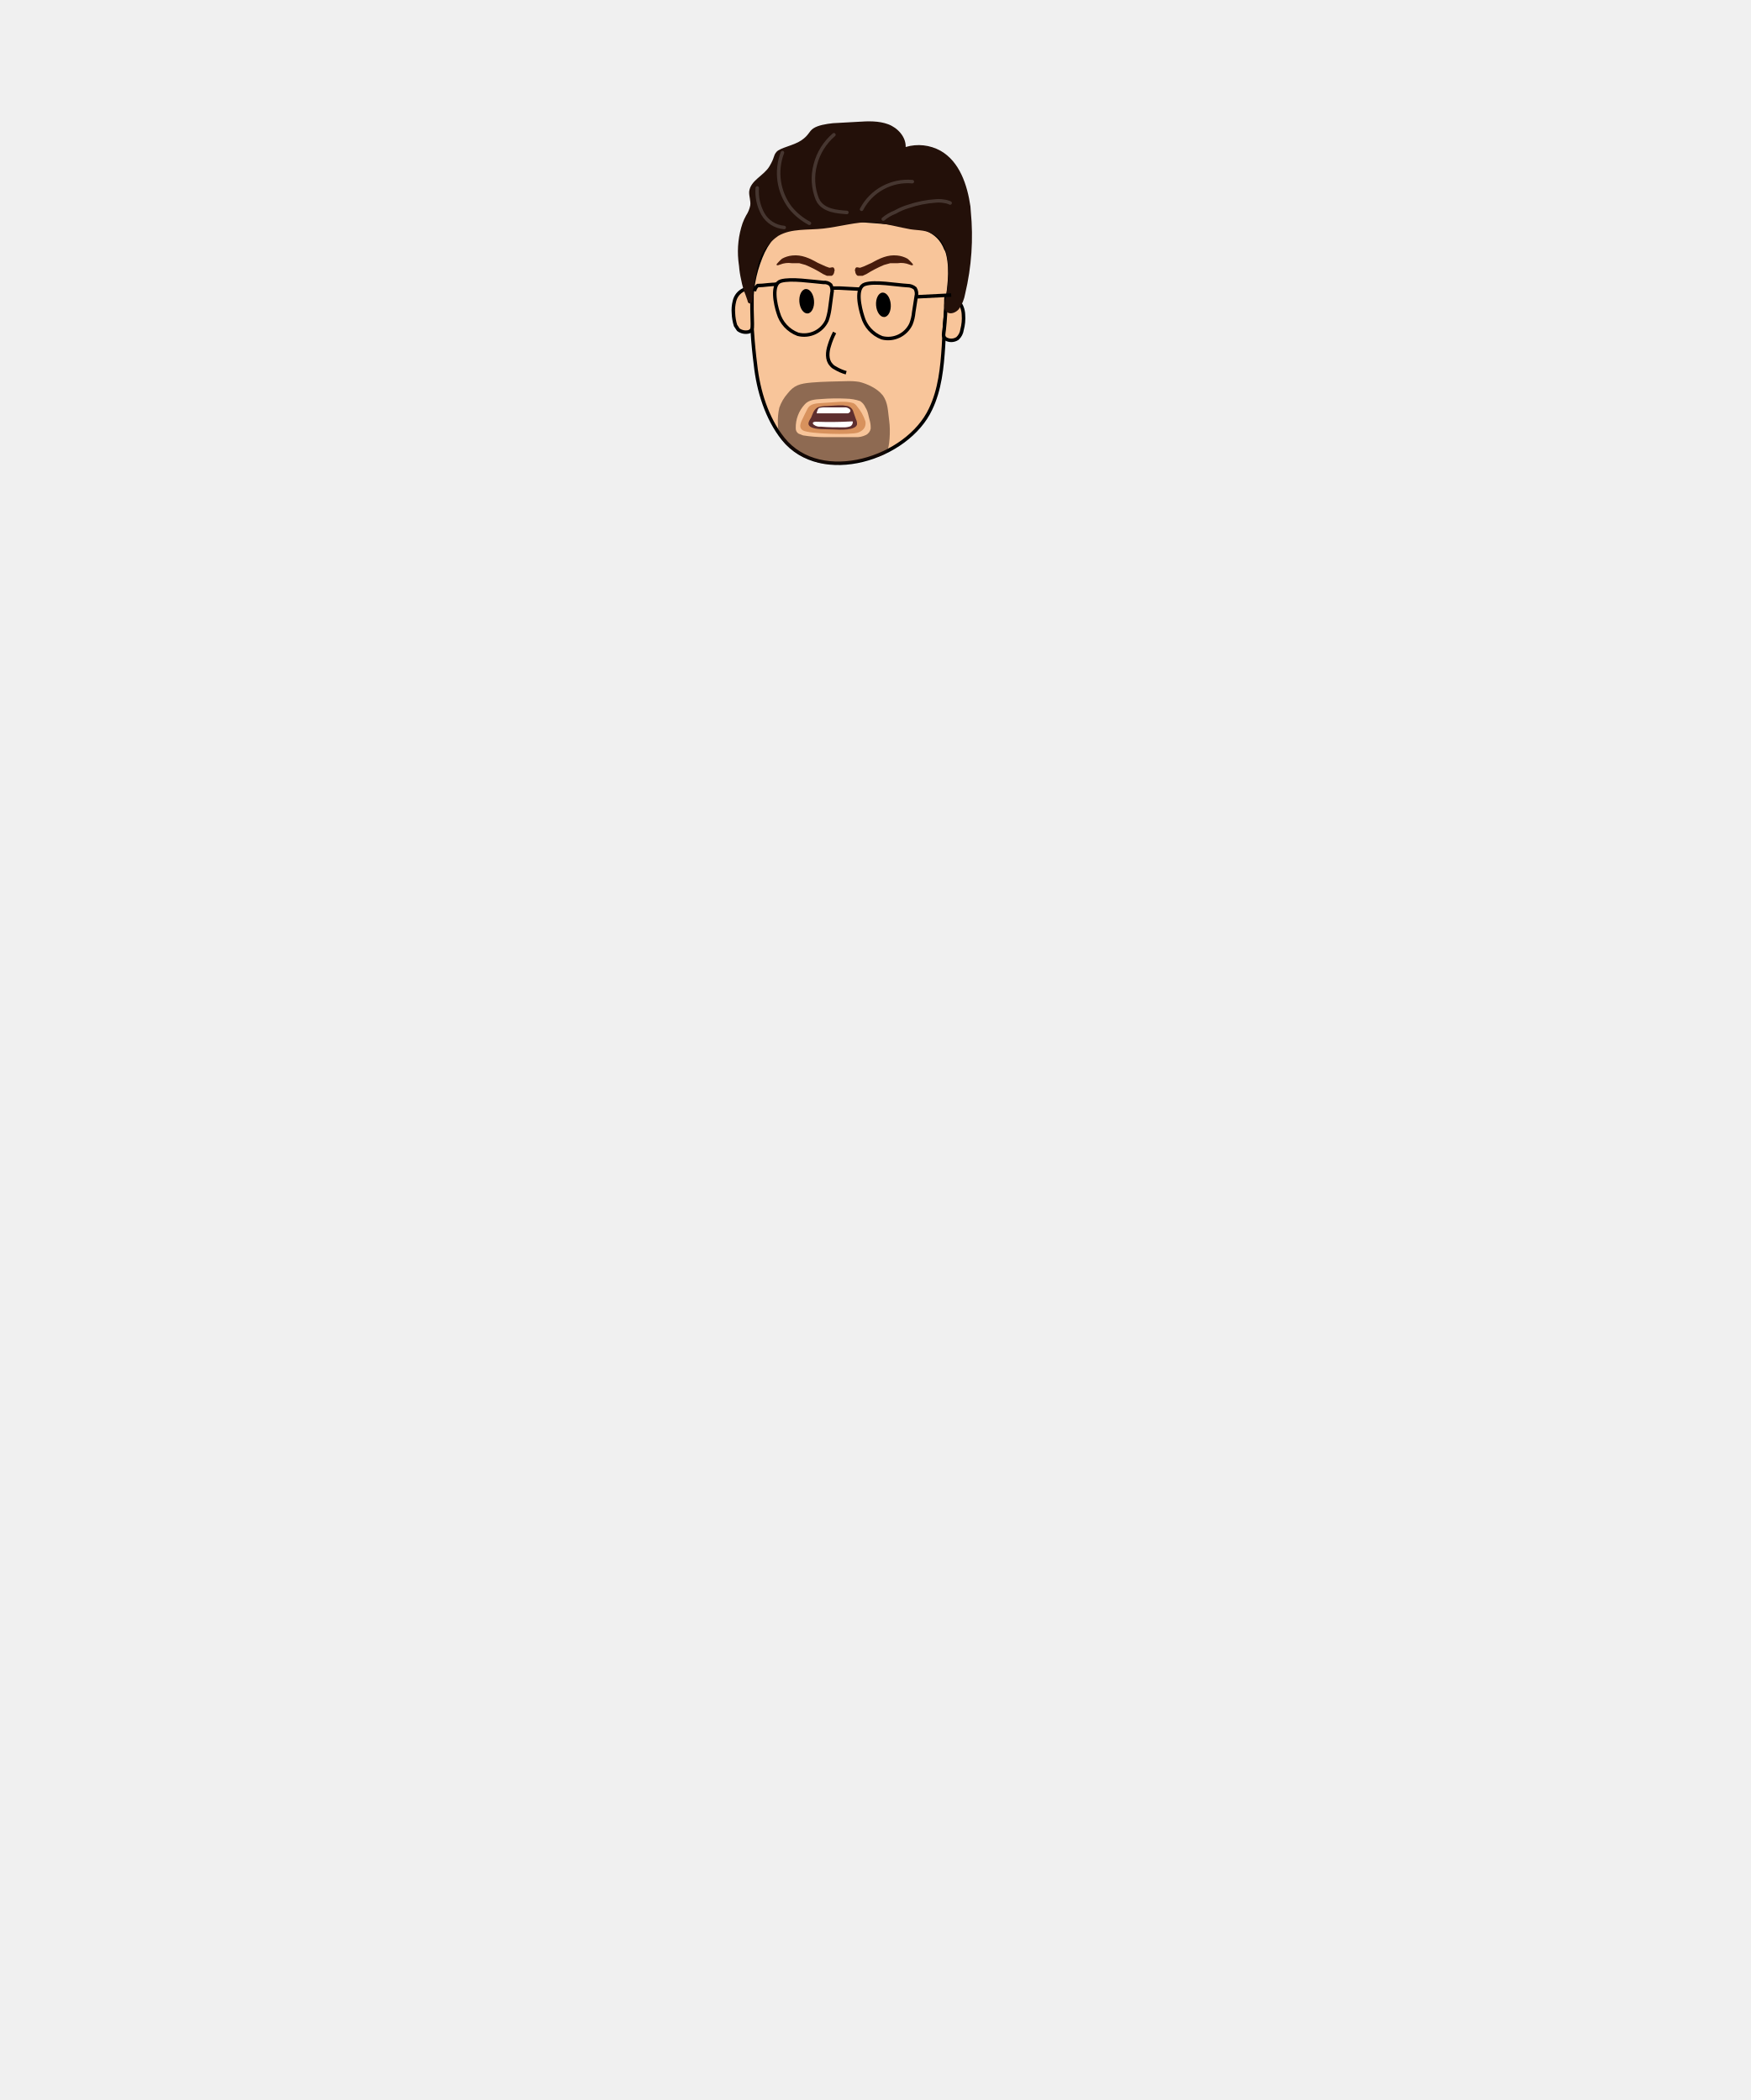
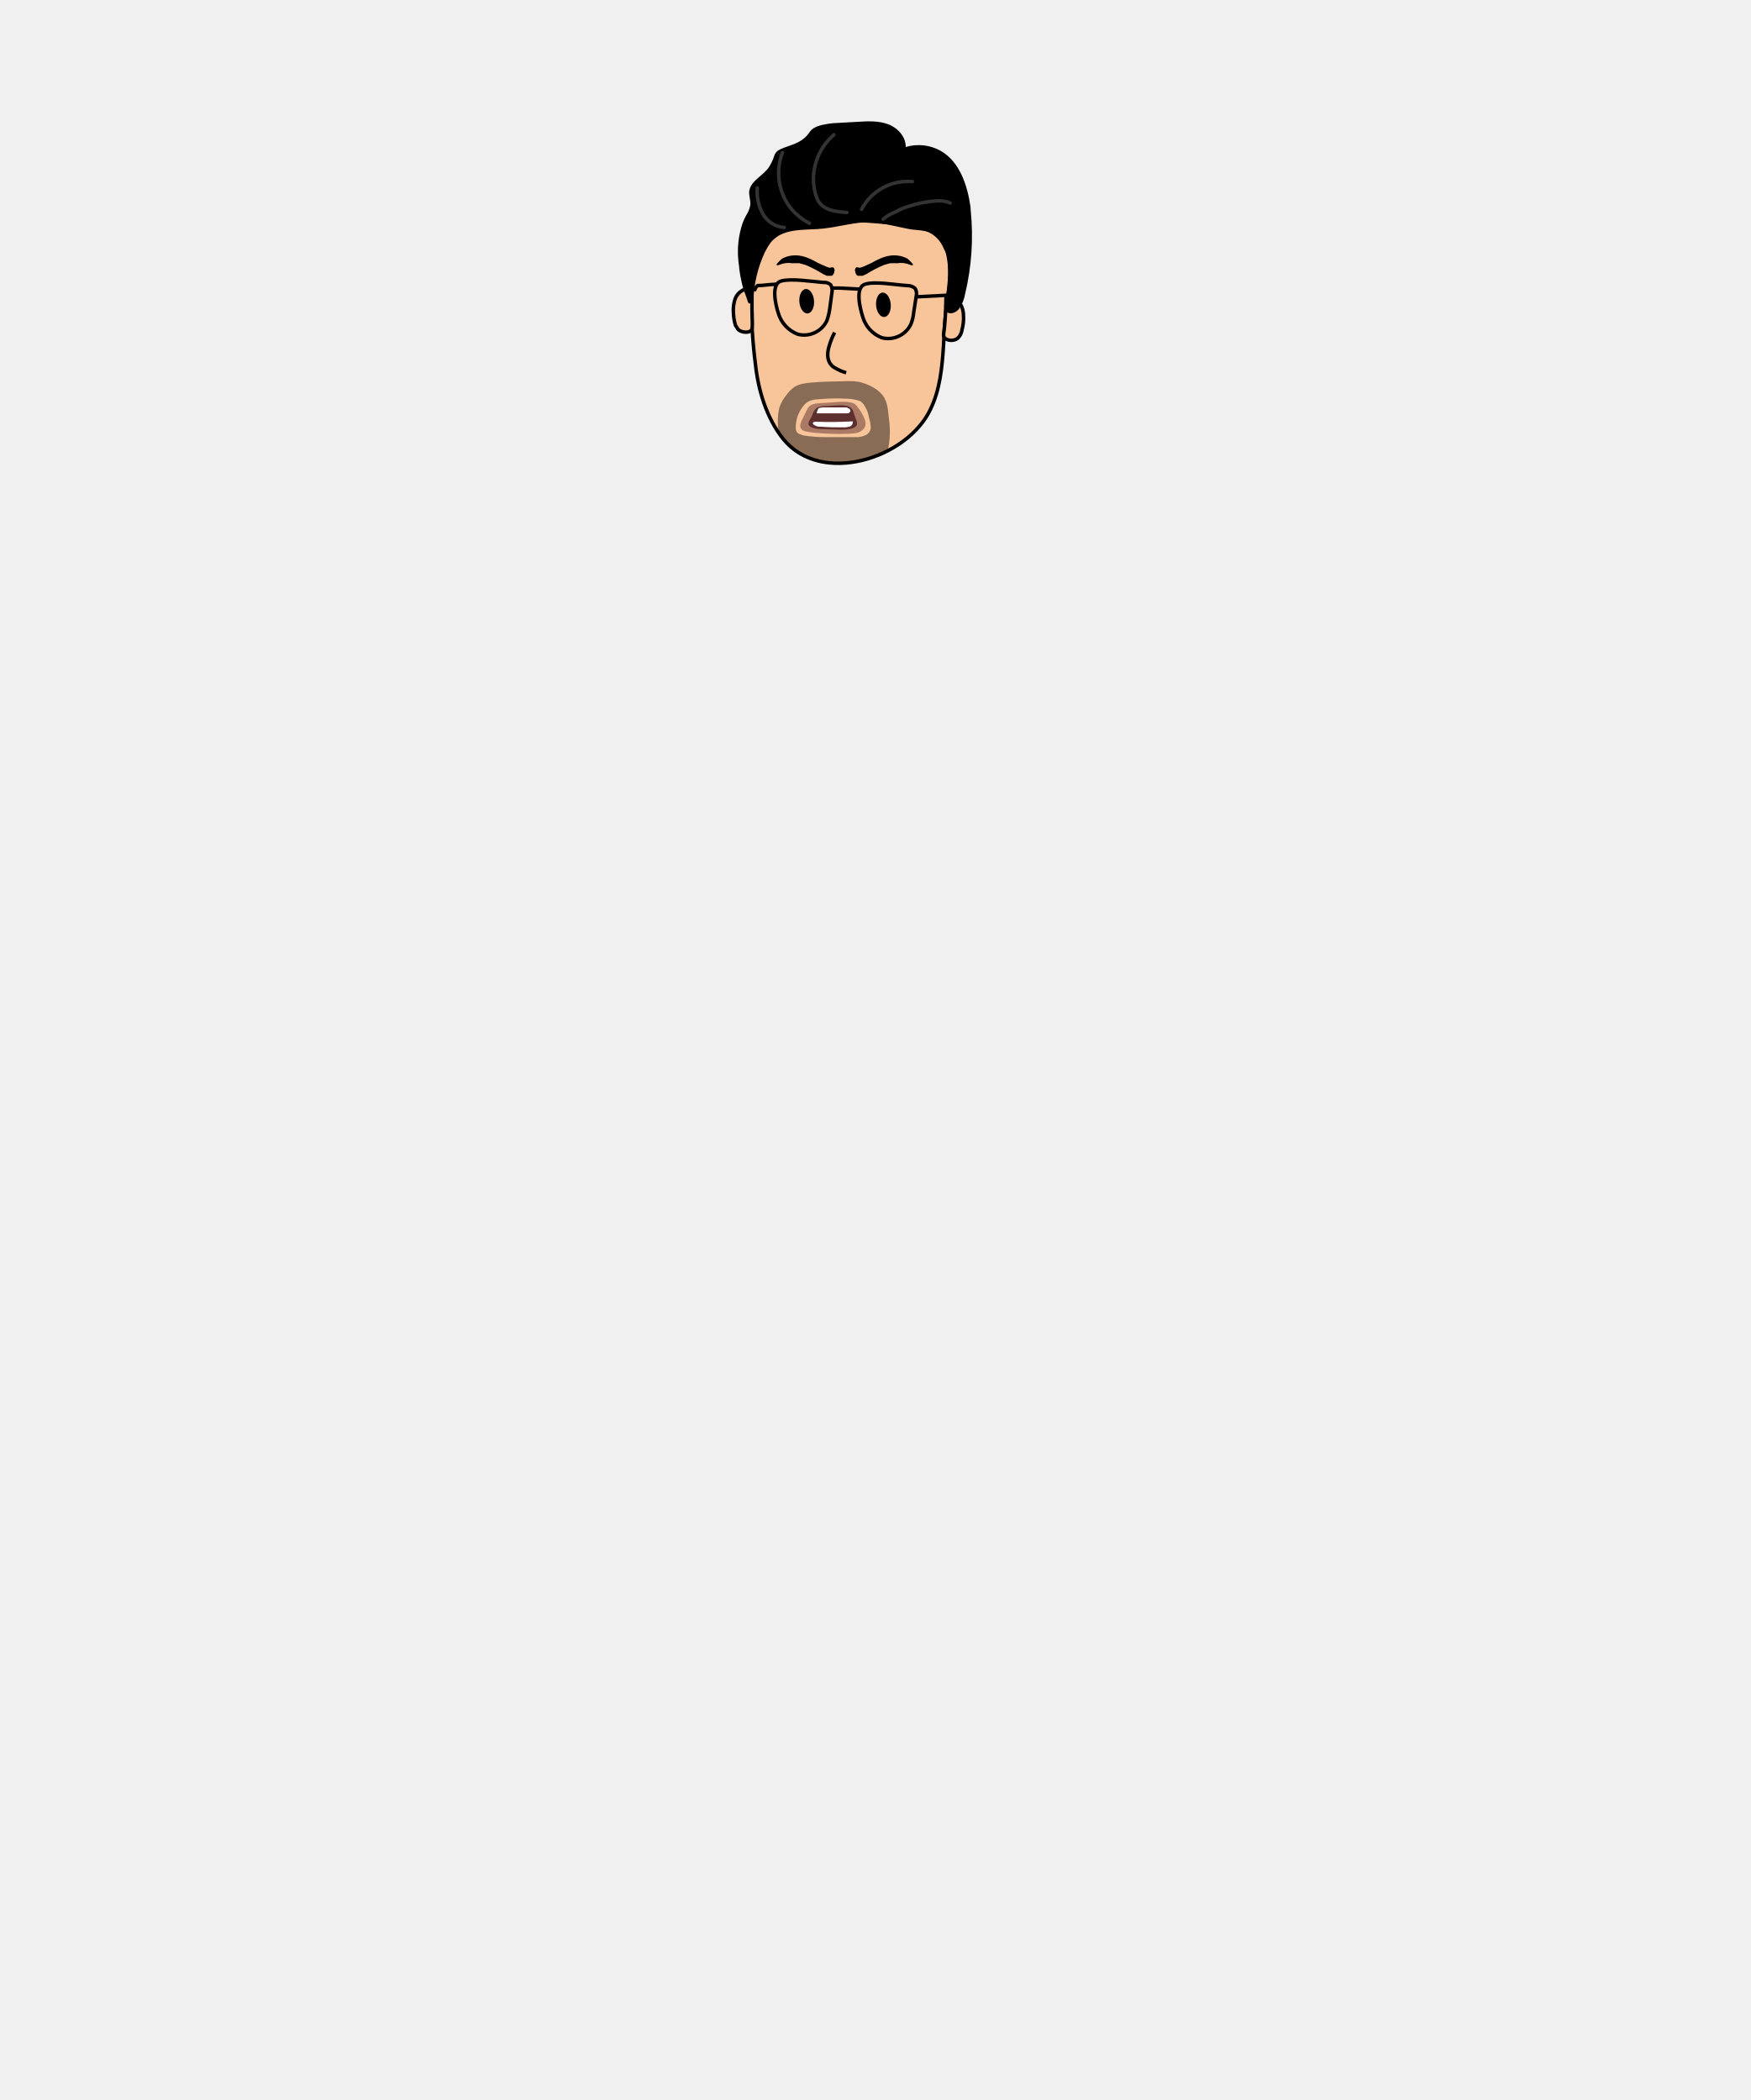
- <svg xmlns="http://www.w3.org/2000/svg" id="Layer_1" data-name="Layer 1" viewBox="0 0 500 600">
-   <defs>
-     <style>.cls-1{fill:#f8c59a}.cls-1,.cls-5{stroke:#000}.cls-1{stroke-linecap:round;stroke-linejoin:round}.cls-5{fill:none}.cls-4{fill:#471c0c}.cls-5{stroke-miterlimit:10}</style>
-   </defs>
-   <path class="cls-1" d="M230.5 62.9l4.9-.3c6.8 0 13.7.6 20.5 1.2s12.1 1.6 14.3 7.4l.2.3.3.9c1.3 5.1.2 10.6-.4 15.7a11 11 0 00-.2 1.8c-.4 3-.4 6-.6 9-.4 6.1-1 12.4-3.7 18-6.6 14.1-31.2 22-42.1 8.5-4.7-5.9-7.1-13.8-7.9-21.2q-.6-4.7-.9-9.3a53 53 0 01-.2-6.9 35.9 35.9 0 012.6-14.5 20.9 20.9 0 013.5-5.9c2.3-2.8 6.1-4.2 9.7-4.7z" />
-   <path class="cls-1" d="M273.5 96.7a4.1 4.1 0 001.3-2.5 12.6 12.6 0 00.4-4.3 6.3 6.3 0 00-1.5-3.9 1.6 1.6 0 00-.9-.7 4.5 4.5 0 00-2-.4h-.4c-.2.1-.2.3-.2.5a86.5 86.5 0 01-.5 8.8c-.1 1.1-.5 1.9.4 2.6a3.2 3.2 0 003.4-.1zm-62.6-2.5l-.8-1.2a13.5 13.5 0 01-.6-3.5 10.4 10.4 0 01.3-3.5 4.7 4.7 0 012.6-3.2 2 2 0 011.1-.3 2.5 2.5 0 011.2.2c.1.1.1.2.1.4v5.3c0 1.3.1 2.7.1 4.1s0 1.9-1 2.3a3.6 3.6 0 01-3-.6z" />
-   <path d="M277.3 60.4a71.4 71.4 0 01-1.6 23.5 10.8 10.8 0 01-1.8 4.4c-.8 1-2.5 1.7-3.5.8s-.7-2.3-.4-3.6a31.8 31.8 0 00.8-10.2c-.3-3-1.1-6.3-3.6-8s-4.7-1.4-7.2-1.8-7.5-1.8-11.3-2-9 1.3-13.5 1.8-9.1-.1-12.9 2.1a14 14 0 00-5.7 8.1 55.2 55.2 0 00-1.6 9.9c0 .4-.3 1.5-.9 1.3s-.5-.7-.6-.9l-.6-1.7a11.5 11.5 0 01-.6-1.7 22.7 22.7 0 01-.6-2.5 26.3 26.3 0 01-.6-3.9c-.1-.5-.1-1-.2-1.6a25.4 25.4 0 011.2-10.6 14.7 14.7 0 011-2.2 8.1 8.1 0 001.2-2.9c.2-1.3-.4-2.7-.3-4 .4-3.2 4.2-4.5 5.8-7.2s1-2.9 2-4.1 4.9-1.8 7.1-3.3 2.1-2.5 3.4-3.4 3.7-1.3 5.6-1.5l7.2-.4c2.9-.2 5.9-.3 8.6.7s5.1 3.6 5 6.5a12.9 12.9 0 0110 1.1c5.4 3.1 7.6 9.7 8.5 15.9 0 .5.1 1 .1 1.4z" fill="#231009" />
-   <path d="M224 65a7.7 7.7 0 01-6.1-3.9 13.4 13.4 0 01-1.6-7.4m14.9 10.1a17.7 17.7 0 01-5.4-4.4 16.3 16.3 0 01-2.3-15.8m18.4 17.1c-2.9-.2-6.5-.5-8.2-3.3a.5.5 0 00-.2-.4 15.6 15.6 0 01-.6-10 16.6 16.6 0 015.3-8.5m7.9 21.3a14.9 14.9 0 0114.5-7.9m-8.3 10.7a11.7 11.7 0 013.4-2 17.3 17.3 0 013.7-1.6 30.7 30.7 0 018-1.6 8.3 8.3 0 012.2.1 6.1 6.1 0 011.8.5" stroke="#463630" fill="none" stroke-linecap="round" stroke-linejoin="round" />
-   <path class="cls-4" d="M223.4 73.9a7.5 7.5 0 012.9-.9c2.7-.3 5 .8 7.3 2.1l2.2 1 1.1.4c.4 0 .8-.2 1.1-.1a.5.5 0 01.3.4 1.1 1.1 0 01.1.5c0 .1-.1.2-.1.3a1.4 1.4 0 01-.2.7 1.2 1.2 0 01-.5.5h-1.4l-1.1-.5a34 34 0 00-5-2.6l-1.8-.5h-2.1a6.4 6.4 0 00-3.4.4l-.6.2c-.1 0-.4 0-.4-.2s1.3-1.5 1.6-1.7z" />
-   <ellipse cx="230.4" cy="86.1" rx="2.1" ry="3.5" transform="rotate(-4.4 230.025 85.74)" />
-   <ellipse cx="252.3" cy="87.1" rx="2.1" ry="3.5" transform="rotate(-4.4 252.151 86.59)" />
-   <path class="cls-5" d="M235.2 80.7a2.6 2.6 0 012.1.7 3.3 3.3 0 01.3 2.4l-.6 4.5a17.7 17.7 0 01-.8 3.3 7.2 7.2 0 01-8.3 3.9 9.2 9.2 0 01-5.6-6.1c-.8-2.4-2.1-8.3.8-9.1s8.6.1 12.1.4zm24 .9a3.3 3.3 0 012.2.8 3 3 0 01.3 2.3l-.7 4.5a12.1 12.1 0 01-.8 3.4 7.2 7.2 0 01-8.3 3.9 9.1 9.1 0 01-5.5-6.1c-.8-2.5-2.2-8.3.7-9.2s8.7.2 12.1.4z" />
-   <path class="cls-5" d="M215.5 83.2a2.6 2.6 0 01.9-1.6c1.8 0 4.3-.5 5.3-.3l-.5-.2m16.7 1.2h1.8l5.6.3h.2m16.4 2.2l9.8-.5m-30 22.2a13 13 0 01-3.2-1.4 3.1 3.1 0 01-1.1-.9c-1.3-1.4-1.1-3.7-.5-5.5a20.4 20.4 0 011.5-3.7" />
-   <path class="cls-4" d="M259.2 73.9a7.5 7.5 0 00-2.9-.9c-2.7-.3-5 .8-7.3 2.1l-2.2 1-1.1.4c-.4 0-.8-.2-1.1-.1a.5.5 0 00-.3.4 1.1 1.1 0 00-.1.5c0 .1.1.2.1.3a1.4 1.4 0 00.2.7 1.2 1.2 0 00.5.5h1.4l1.1-.5a34 34 0 015-2.6l1.8-.5h2.1a6.4 6.4 0 013.4.4l.6.2c.1 0 .4 0 .4-.2s-1.3-1.5-1.6-1.7z" />
-   <path d="M252 112.8c-1.4-1.8-4.4-3.2-6.6-3.7a18.3 18.3 0 00-3.3-.2c-3.4.1-6.9.1-10.3.4s-5 .8-6.8 3.1a12 12 0 00-2.4 4.1 17.2 17.2 0 00-.4 4.6c0 3.5 1.5 5.5 4.3 7.6a15.9 15.9 0 003.5 2.1l3.5 1.3a22.7 22.7 0 008.6.4 62.5 62.5 0 007.2-1.7c1.2-.3 3.2-.5 4-1.7s1.1-6 .7-8.8-.3-5.3-1.9-7.4a.1.1 0 00-.1-.1zm-4.8 3.6c.8 1.2.9 2.7 1.3 4a7.5 7.5 0 01.2 2.1 2.5 2.5 0 01-1.4 1.8 6 6 0 01-3 .6h-8.7a41 41 0 01-6.2-.5l-1.3-.5a1.7 1.7 0 01-.8-1.5 9.7 9.7 0 012.6-6.9c1.1-1.2 2.7-1.4 4.8-1.5a54.5 54.5 0 017-.1 12.9 12.9 0 014 .7 4 4 0 011.5 1.8z" opacity=".5" fill="#231009" />
-   <path d="M240 114.8h1.3a9.3 9.3 0 012.5.4 2.8 2.8 0 011 .9 12.4 12.4 0 012.4 4.3c.2 1.2-.2 2.5-2.1 3.2s-13.9.4-15.7-.6-.1-3.2.2-4.1l1.1-2.2c.6-1 1.6-1.4 3.4-1.5z" fill="#d8925d" />
-   <path d="M239.5 115.8h1.2l1.4.2a2.4 2.4 0 011.7 1.8l.7 2a2.7 2.7 0 01.3 1.5c-.5 1.7-4.6 1.5-6.7 1.4s-5.1.1-6.5-.7-.2-2.1.1-2.7.7-2.5 2.1-3a8.5 8.5 0 012.3-.3z" fill="#5e2f2f" />
-   <path d="M233.3 117.9v.2h8.9c.6-.2.9-.7.6-1.1a2 2 0 00-1.2-.6h-5.7a6.5 6.5 0 00-2 .2c-.4.4-.5 1-.6 1.3zm-.9 3.4a2.8 2.8 0 002.1.6c2.2.2 4.3.2 6.5.2a5.4 5.4 0 001.9-.3 1.4 1.4 0 00.7-1.2c0-.1 0-.2-.1-.2h-.3c-3.4.2-6.8.2-10.1.1-1 0-1.1.4-.7.8z" fill="#fff" />
+ <svg xmlns="http://www.w3.org/2000/svg" viewBox="0 0 500 600">
+   <path d="M230.5,62.9l4.9-.3c6.8,0,13.7.6,20.5,1.2s12.1,1.6,14.3,7.4l.2.3.3.9c1.3,5.1.2,10.6-.4,15.7a11,11,0,0,0-.2,1.8c-.4,3-.4,6-.6,9-.4,6.1-1,12.4-3.7,18-6.6,14.1-31.2,22-42.1,8.5-4.7-5.9-7.1-13.8-7.9-21.2q-.6-4.7-.9-9.3a53,53,0,0,1-.2-6.9,35.9,35.9,0,0,1,2.6-14.5,20.9,20.9,0,0,1,3.5-5.9C223.1,64.8,226.9,63.4,230.5,62.9Z" fill="#f8c59a" stroke="#000" stroke-linecap="round" stroke-linejoin="round" />
+   <path d="M273.5,96.7a4.1,4.1,0,0,0,1.3-2.5,12.6,12.6,0,0,0,.4-4.3,6.3,6.3,0,0,0-1.5-3.9,1.6,1.6,0,0,0-.9-.7,4.5,4.5,0,0,0-2-.4h-.4c-.2.1-.2.3-.2.5a86.5,86.5,0,0,1-.5,8.8c-.1,1.1-.5,1.9.4,2.6A3.2,3.2,0,0,0,273.5,96.7Z" fill="#f8c59a" stroke="#000" stroke-linecap="round" stroke-linejoin="round" />
+   <path d="M210.9,94.2l-.8-1.2a13.5,13.5,0,0,1-.6-3.5,10.4,10.4,0,0,1,.3-3.5,4.7,4.7,0,0,1,2.6-3.2,2,2,0,0,1,1.1-.3,2.5,2.5,0,0,1,1.2.2c.1.1.1.2.1.4v5.3c0,1.3.1,2.7.1,4.1s0,1.9-1,2.3A3.6,3.6,0,0,1,210.9,94.2Z" fill="#f8c59a" stroke="#000" stroke-linecap="round" stroke-linejoin="round" />
+   <path d="M277.3,60.4a71.4,71.4,0,0,1-1.6,23.5,10.8,10.8,0,0,1-1.8,4.4c-.8,1-2.5,1.7-3.5.8s-.7-2.3-.4-3.6a31.8,31.8,0,0,0,.8-10.2c-.3-3-1.1-6.3-3.6-8s-4.7-1.4-7.2-1.8-7.5-1.8-11.3-2-9,1.3-13.5,1.8-9.1-.1-12.9,2.1a14,14,0,0,0-5.7,8.1,55.2,55.2,0,0,0-1.6,9.9c0,.4-.3,1.5-.9,1.3s-.5-.7-.6-.9l-.6-1.7a11.5,11.5,0,0,1-.6-1.7,22.7,22.7,0,0,1-.6-2.5,26.3,26.3,0,0,1-.6-3.9c-.1-.5-.1-1-.2-1.6a25.4,25.4,0,0,1,1.2-10.6,14.7,14.7,0,0,1,1-2.2,8.1,8.1,0,0,0,1.2-2.9c.2-1.3-.4-2.7-.3-4,.4-3.2,4.2-4.5,5.8-7.2s1-2.9,2-4.1,4.9-1.8,7.1-3.3,2.1-2.5,3.4-3.4,3.7-1.3,5.6-1.5l7.2-.4c2.9-.2,5.9-.3,8.6.7s5.1,3.6,5,6.5a12.9,12.9,0,0,1,10,1.1c5.4,3.1,7.6,9.7,8.5,15.9C277.2,59.5,277.3,60,277.3,60.4Z" />
+   <path d="M223.4,73.9a7.5,7.5,0,0,1,2.9-.9c2.7-.3,5,.8,7.3,2.1l2.2,1,1.1.4c.4,0,.8-.2,1.1-.1a.5.5,0,0,1,.3.4,1.1,1.1,0,0,1,.1.5c0,.1-.1.2-.1.3a1.4,1.4,0,0,1-.2.7,1.2,1.2,0,0,1-.5.5h-1.4l-1.1-.5a34,34,0,0,0-5-2.6l-1.8-.5h-2.1a6.4,6.4,0,0,0-3.4.4l-.6.2c-.1,0-.4,0-.4-.2S223.1,74.1,223.4,73.9Z" />
+   <ellipse cx="230.4" cy="86.1" rx="2.1" ry="3.5" transform="translate(-5.9 17.9) rotate(-4.4)" />
+   <ellipse cx="252.3" cy="87.1" rx="2.1" ry="3.5" transform="translate(-5.9 19.6) rotate(-4.4)" />
+   <path d="M235.2,80.7a2.6,2.6,0,0,1,2.1.7,3.3,3.3,0,0,1,.3,2.4l-.6,4.5a17.7,17.7,0,0,1-.8,3.3,7.2,7.2,0,0,1-8.3,3.9,9.2,9.2,0,0,1-5.6-6.1c-.8-2.4-2.1-8.3.8-9.1S231.7,80.4,235.2,80.7Z" fill="none" stroke="#000" stroke-miterlimit="10" />
+   <path d="M259.2,81.6a3.3,3.3,0,0,1,2.2.8,3,3,0,0,1,.3,2.3l-.7,4.5a12.1,12.1,0,0,1-.8,3.4,7.2,7.2,0,0,1-8.3,3.9,9.1,9.1,0,0,1-5.5-6.1c-.8-2.5-2.2-8.3.7-9.2S255.8,81.4,259.2,81.6Z" fill="none" stroke="#000" stroke-miterlimit="10" />
+   <path d="M215.5,83.2a2.6,2.6,0,0,1,.9-1.6c1.8,0,4.3-.5,5.3-.3l-.5-.2" fill="none" stroke="#000" stroke-miterlimit="10" />
+   <path d="M237.9,82.3h1.8l5.6.3h.2" fill="none" stroke="#000" stroke-miterlimit="10" />
+   <path d="M261.9,84.8l9.8-.5" fill="none" stroke="#000" stroke-miterlimit="10" />
+   <path d="M241.7,106.5a13,13,0,0,1-3.2-1.4,3.1,3.1,0,0,1-1.1-.9c-1.3-1.4-1.1-3.7-.5-5.5a20.4,20.4,0,0,1,1.5-3.7" fill="none" stroke="#000" stroke-miterlimit="10" />
+   <path d="M259.2,73.9a7.5,7.5,0,0,0-2.9-.9c-2.7-.3-5,.8-7.3,2.1l-2.2,1-1.1.4c-.4,0-.8-.2-1.1-.1a.5.5,0,0,0-.3.4,1.1,1.1,0,0,0-.1.5c0,.1.1.2.1.3a1.4,1.4,0,0,0,.2.7,1.2,1.2,0,0,0,.5.5h1.4l1.1-.5a34,34,0,0,1,5-2.6l1.8-.5h2.1a6.4,6.4,0,0,1,3.4.4l.6.2c.1,0,.4,0,.4-.2S259.5,74.1,259.2,73.9Z" />
+   <path d="M252,112.8c-1.4-1.8-4.4-3.2-6.6-3.7a18.3,18.3,0,0,0-3.3-.2c-3.4.1-6.9.1-10.3.4s-5,.8-6.8,3.1a12,12,0,0,0-2.4,4.1,17.2,17.2,0,0,0-.4,4.6c0,3.5,1.5,5.5,4.3,7.6a15.9,15.9,0,0,0,3.5,2.1l3.5,1.3a22.7,22.7,0,0,0,8.6.4,62.5,62.5,0,0,0,7.2-1.7c1.2-.3,3.2-.5,4-1.7s1.1-6,.7-8.8-.3-5.3-1.9-7.4A.1.1,0,0,0,252,112.8Zm-4.8,3.6c.8,1.2.9,2.7,1.3,4a7.5,7.5,0,0,1,.2,2.1,2.5,2.5,0,0,1-1.4,1.8,6,6,0,0,1-3,.6h-8.7a41,41,0,0,1-6.2-.5l-1.3-.5a1.7,1.7,0,0,1-.8-1.5,9.7,9.7,0,0,1,2.6-6.9c1.1-1.2,2.7-1.4,4.8-1.5a54.5,54.5,0,0,1,7-.1,12.9,12.9,0,0,1,4,.7A4,4,0,0,1,247.2,116.4Z" opacity="0.45" />
+   <path d="M240,114.8h1.3a9.3,9.3,0,0,1,2.5.4,2.8,2.8,0,0,1,1,.9,12.4,12.4,0,0,1,2.4,4.3c.2,1.2-.2,2.5-2.1,3.2s-13.9.4-15.7-.6-.1-3.2.2-4.1l1.1-2.2c.6-1,1.6-1.4,3.4-1.5Z" fill="#5e2f2f" opacity="0.5" />
+   <path d="M239.5,115.8h1.2l1.4.2a2.4,2.4,0,0,1,1.7,1.8l.7,2a2.7,2.7,0,0,1,.3,1.5c-.5,1.7-4.6,1.5-6.7,1.4s-5.1.1-6.5-.7-.2-2.1.1-2.7.7-2.5,2.1-3a8.5,8.5,0,0,1,2.3-.3Z" fill="#5e2f2f" />
+   <path d="M233.3,117.9v.2h8.9c.6-.2.9-.7.6-1.1a2,2,0,0,0-1.2-.6h-5.7a6.5,6.5,0,0,0-2,.2C233.5,117,233.4,117.6,233.3,117.9Z" fill="#fff" />
+   <path d="M232.4,121.3a2.8,2.8,0,0,0,2.1.6c2.2.2,4.3.2,6.5.2a5.4,5.4,0,0,0,1.9-.3,1.4,1.4,0,0,0,.7-1.2c0-.1,0-.2-.1-.2h-.3c-3.4.2-6.8.2-10.1.1C232.1,120.5,232,120.9,232.4,121.3Z" fill="#fff" />
+   <path d="M224,65a7.7,7.7,0,0,1-6.1-3.9,13.4,13.4,0,0,1-1.6-7.4" fill="none" stroke="#fff" stroke-linecap="round" stroke-linejoin="round" opacity="0.2" />
+   <path d="M231.2,63.8a17.7,17.7,0,0,1-5.4-4.4,16.3,16.3,0,0,1-2.3-15.8" fill="none" stroke="#fff" stroke-linecap="round" stroke-linejoin="round" opacity="0.2" />
+   <path d="M241.9,60.7c-2.9-.2-6.5-.5-8.2-3.3a.5.5,0,0,0-.2-.4,15.6,15.6,0,0,1-.6-10,16.6,16.6,0,0,1,5.3-8.5" fill="none" stroke="#fff" stroke-linecap="round" stroke-linejoin="round" opacity="0.2" />
+   <path d="M246.1,59.8a14.9,14.9,0,0,1,14.5-7.9" fill="none" stroke="#fff" stroke-linecap="round" stroke-linejoin="round" opacity="0.2" />
+   <path d="M252.3,62.6a11.7,11.7,0,0,1,3.4-2,17.3,17.3,0,0,1,3.7-1.6,30.7,30.7,0,0,1,8-1.6,8.3,8.3,0,0,1,2.2.1,6.1,6.1,0,0,1,1.8.5" fill="none" stroke="#fff" stroke-linecap="round" stroke-linejoin="round" opacity="0.2" />
</svg>
